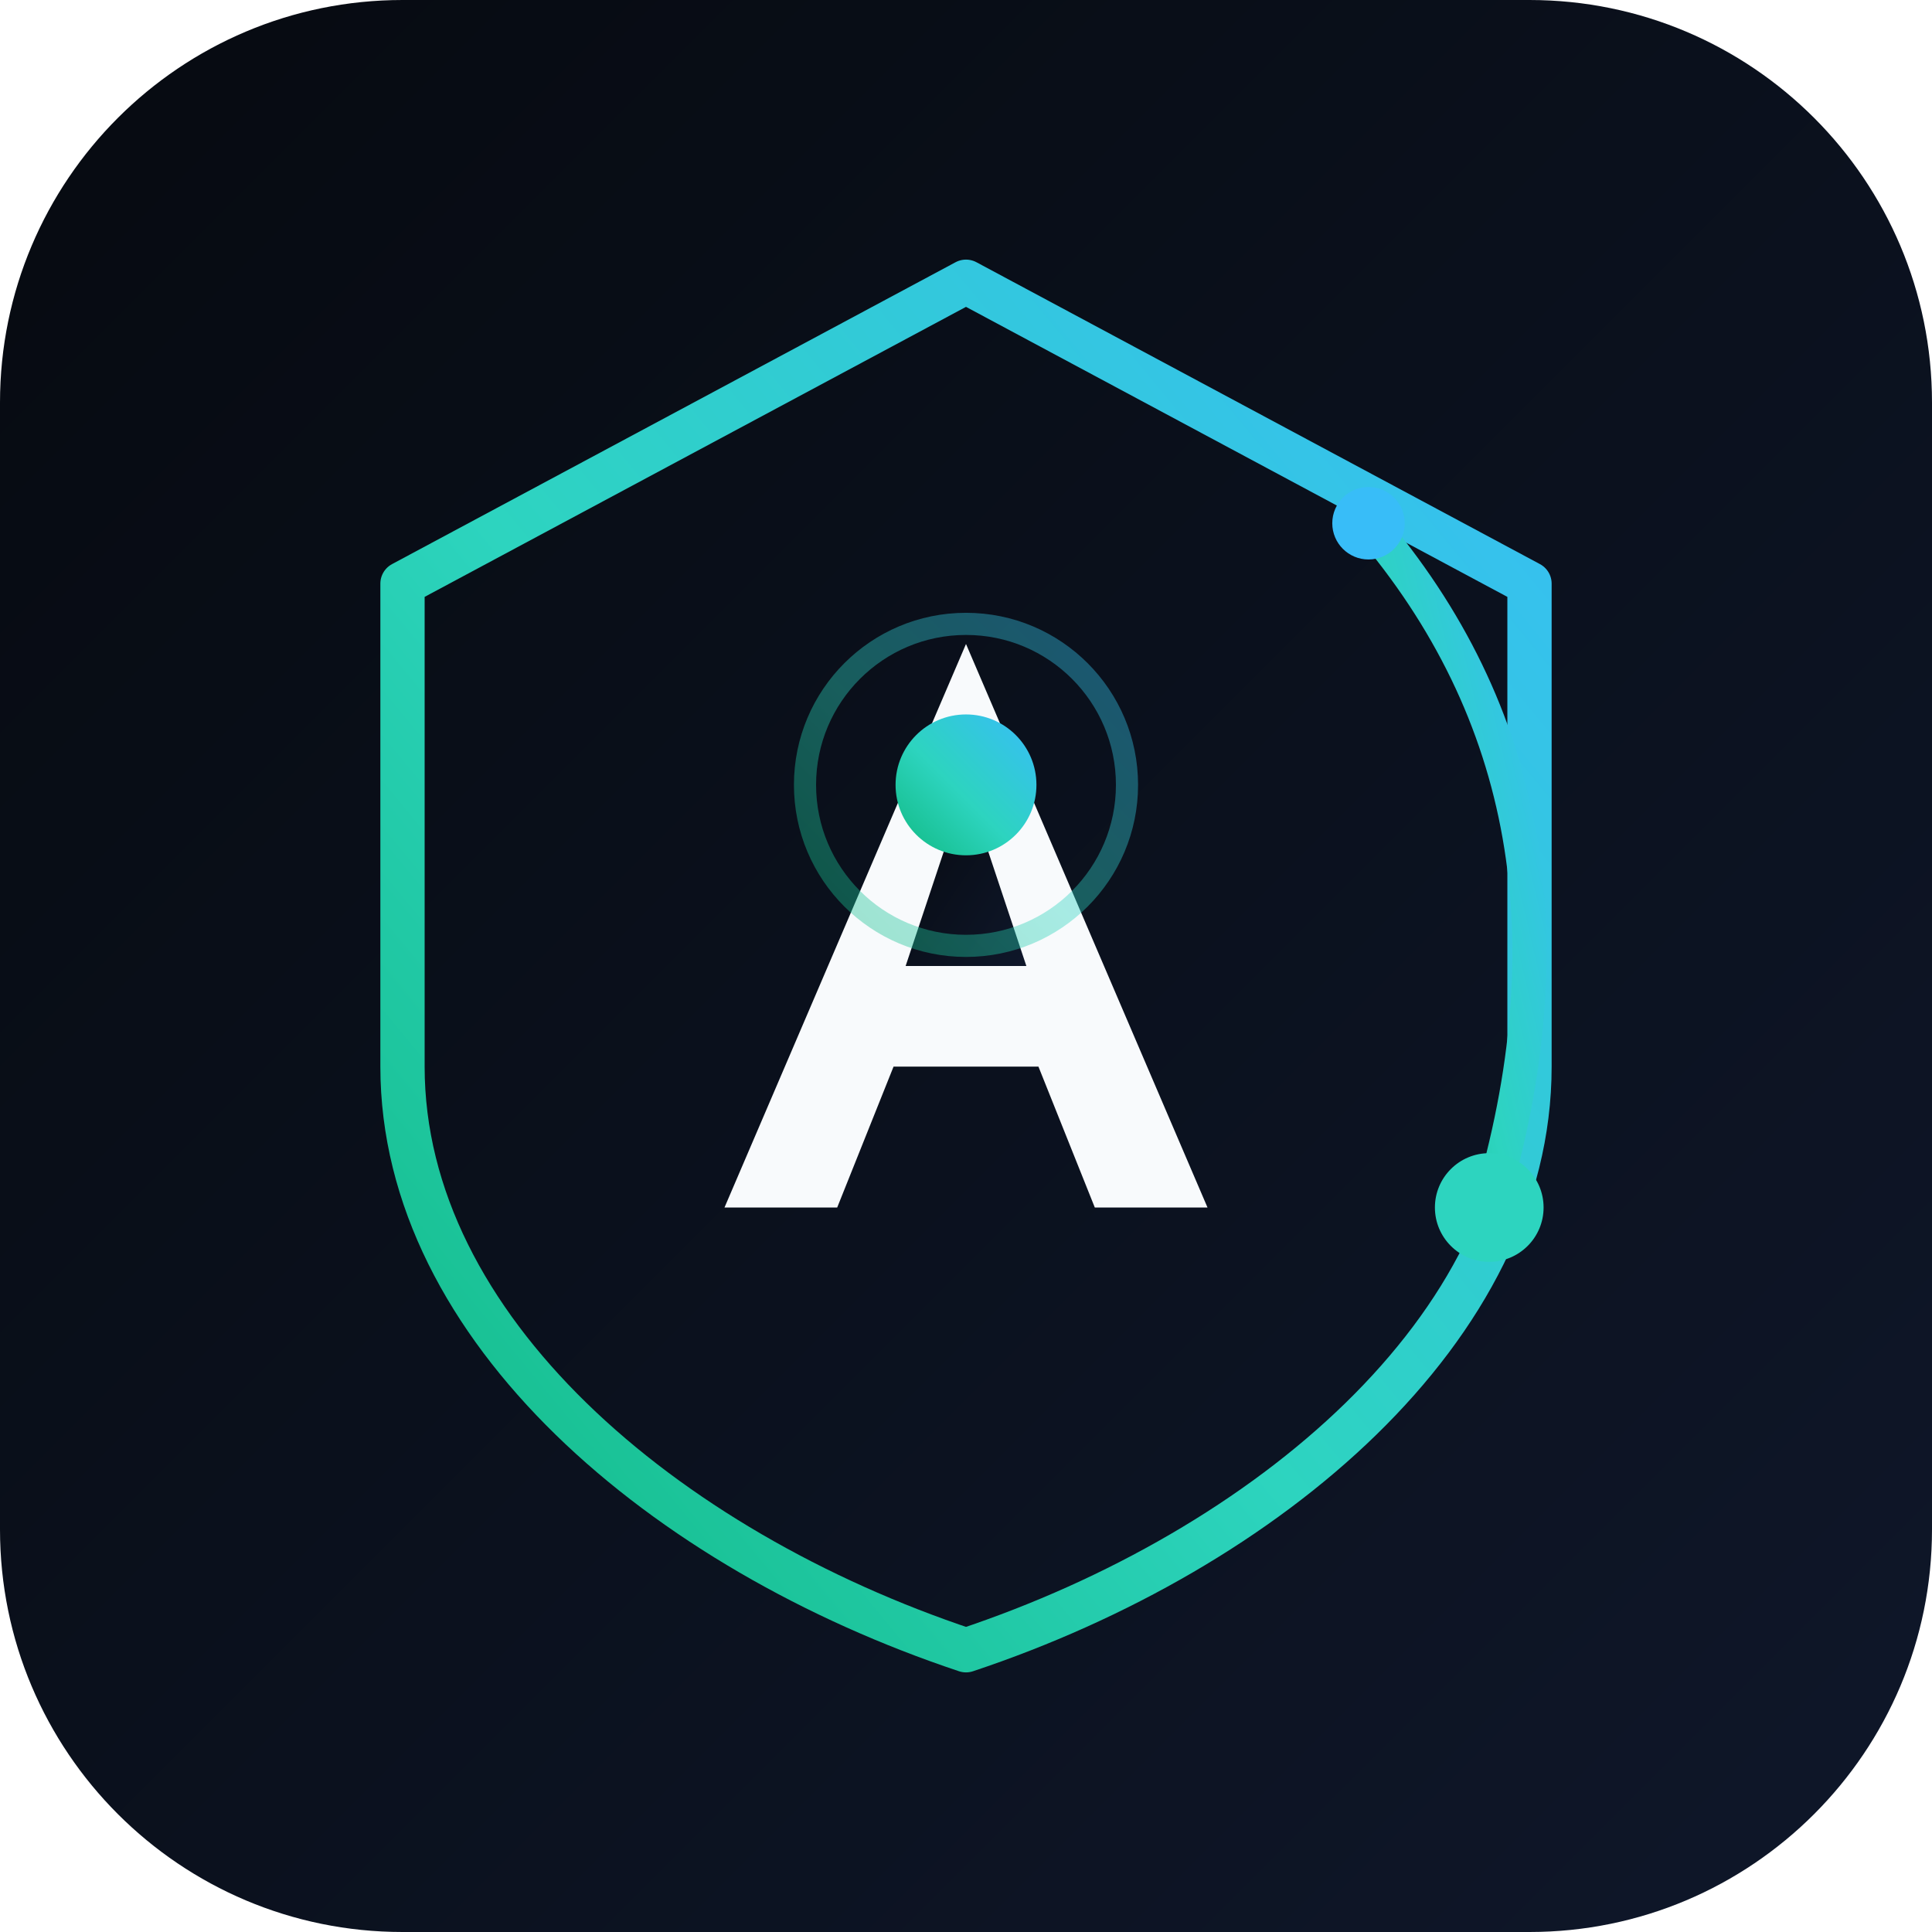
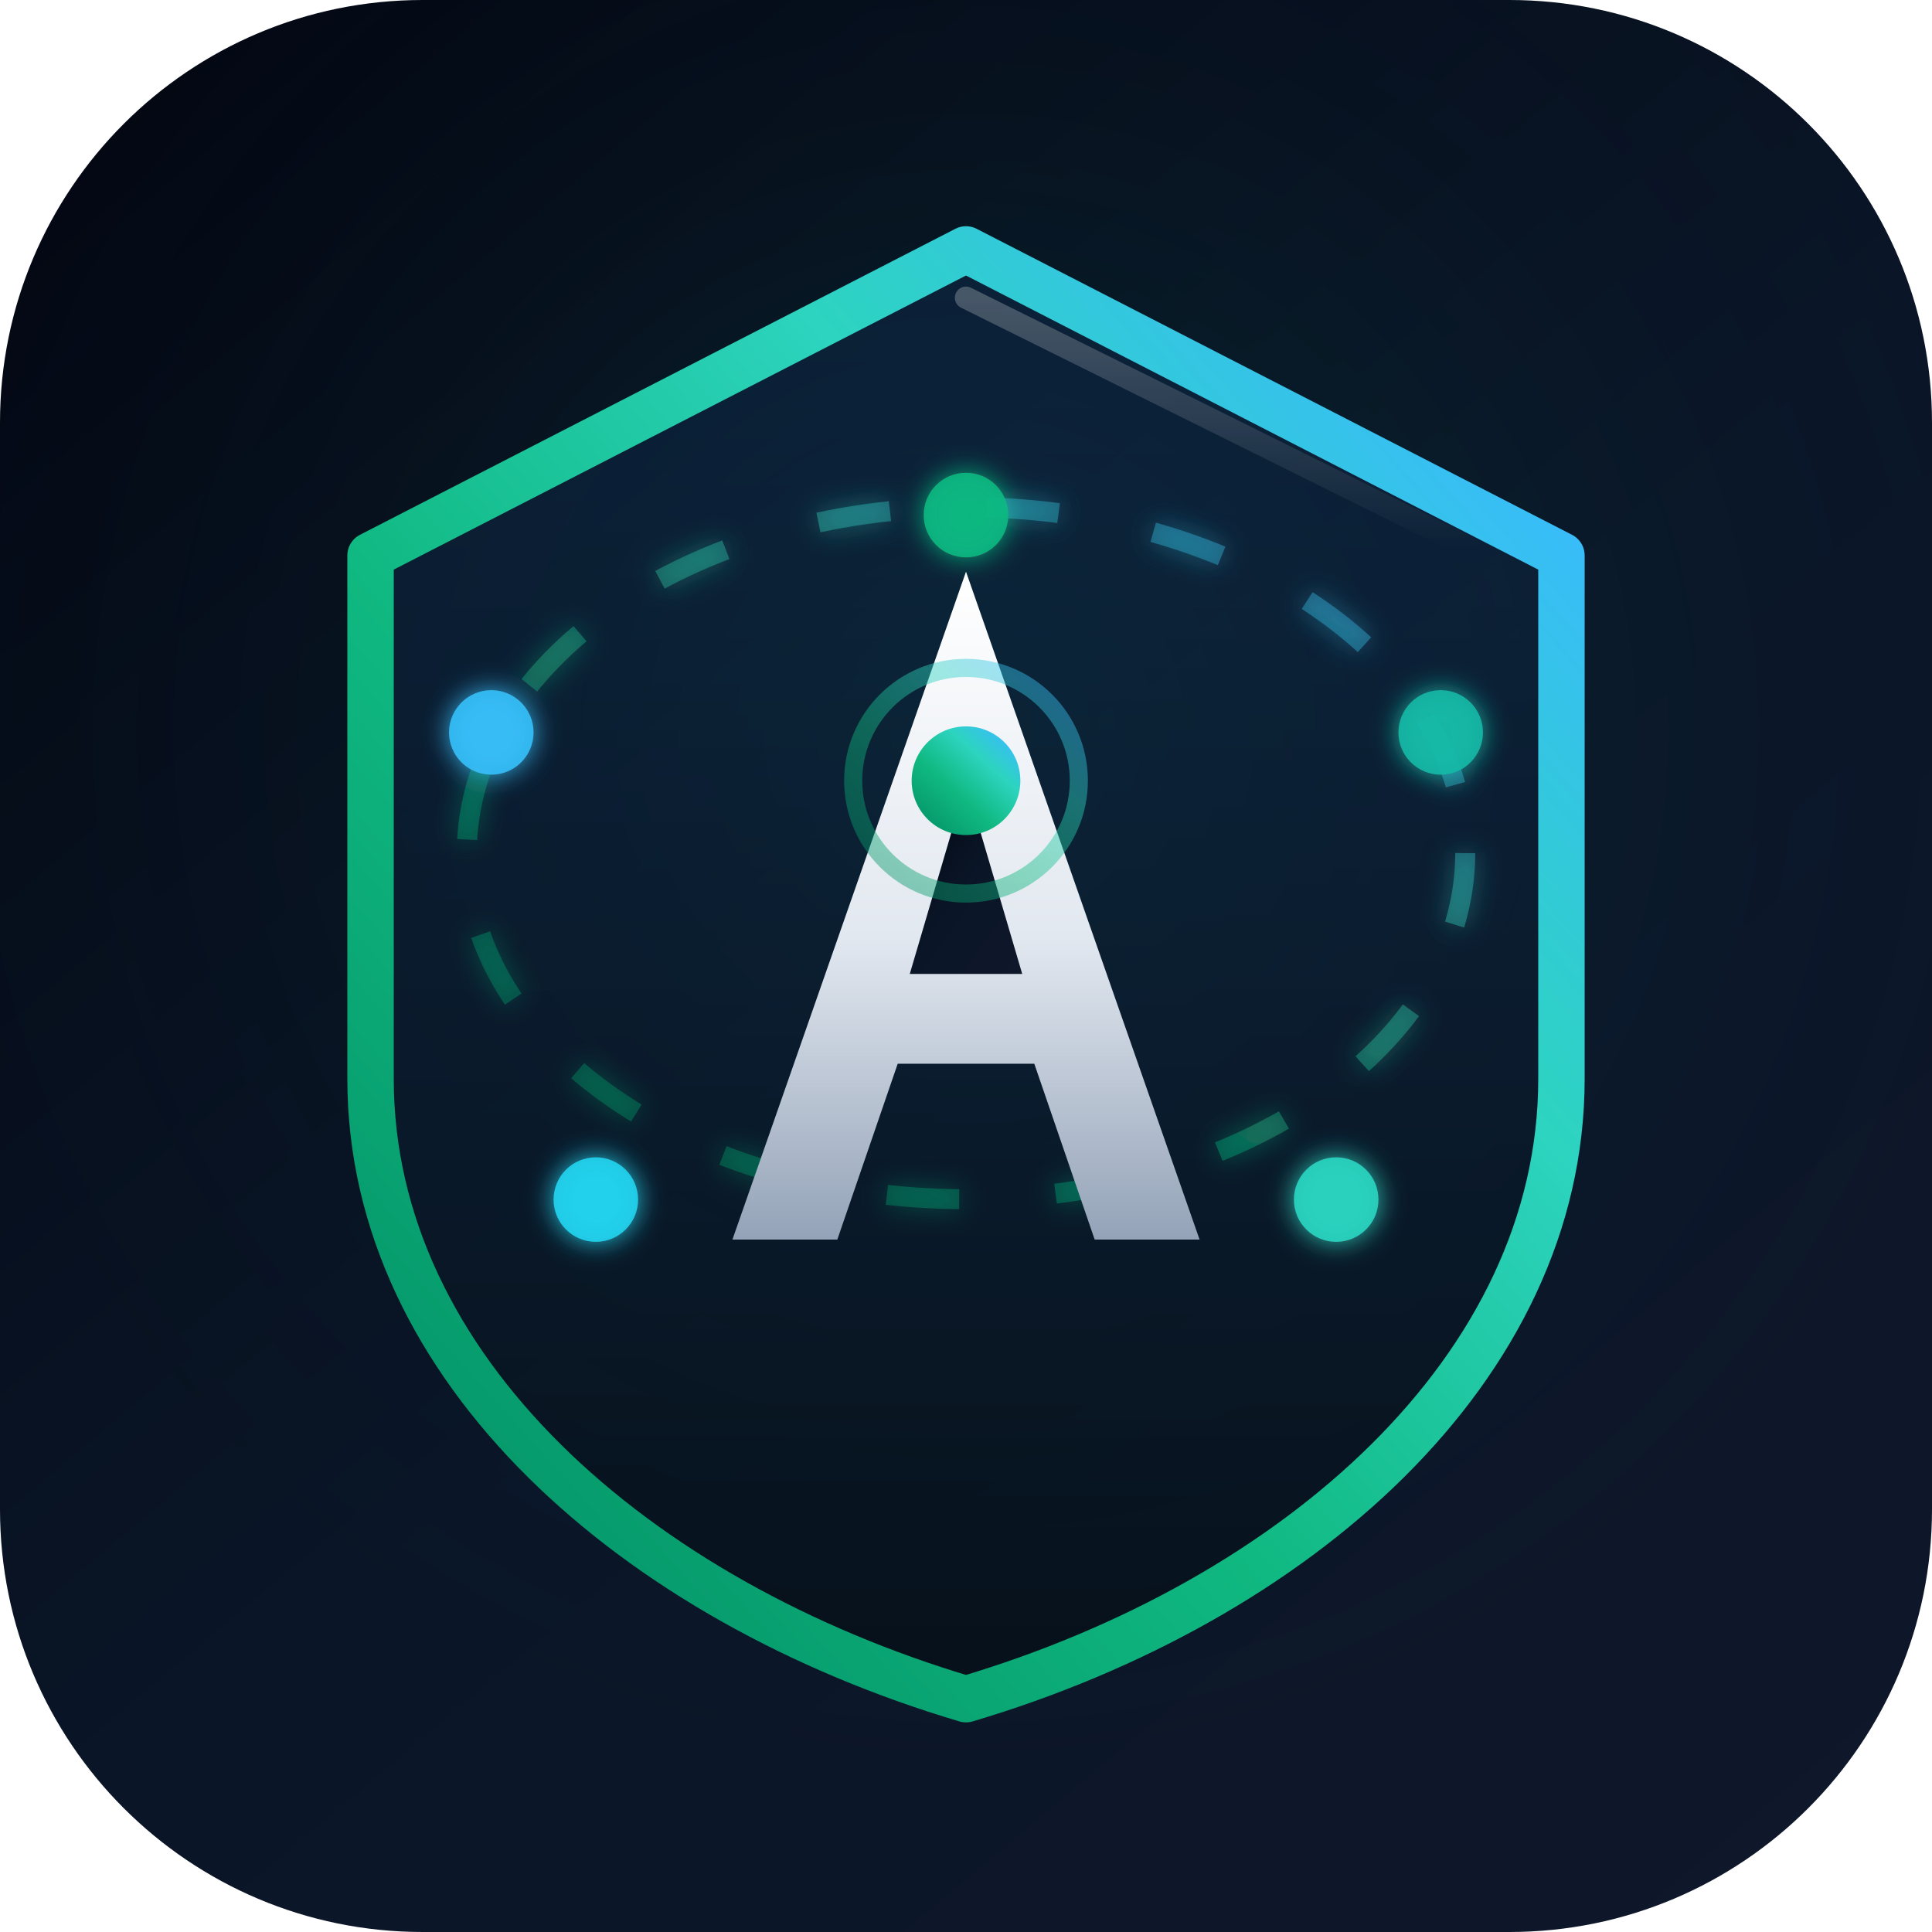
- <svg xmlns="http://www.w3.org/2000/svg" viewBox="0 0 48 48">
+ <svg xmlns="http://www.w3.org/2000/svg" viewBox="0 0 512 512" fill="none">
  <defs>
-     <linearGradient id="aegis-bg" x1="0%" y1="0%" x2="100%" y2="100%">
-       <stop offset="0%" stop-color="#060a10" />
+     <linearGradient id="bg" x1="8%" y1="0%" x2="92%" y2="100%">
+       <stop offset="0%" stop-color="#030712" />
+       <stop offset="55%" stop-color="#0a1628" />
      <stop offset="100%" stop-color="#0f172a" />
    </linearGradient>
-     <linearGradient id="aegis-stroke" x1="0%" y1="100%" x2="100%" y2="0%">
-       <stop offset="0%" stop-color="#10b981" />
-       <stop offset="45%" stop-color="#2dd4bf" />
+     <radialGradient id="vignette" cx="50%" cy="38%" r="58%">
+       <stop offset="0%" stop-color="#14b8a6" stop-opacity="0.14" />
+       <stop offset="100%" stop-color="#030712" stop-opacity="0" />
+     </radialGradient>
+     <linearGradient id="shield-fill" x1="50%" y1="0%" x2="50%" y2="100%">
+       <stop offset="0%" stop-color="#0f2847" stop-opacity="0.55" />
+       <stop offset="100%" stop-color="#061018" stop-opacity="0.92" />
+     </linearGradient>
+     <linearGradient id="stroke" x1="12%" y1="92%" x2="88%" y2="8%">
+       <stop offset="0%" stop-color="#059669" />
+       <stop offset="38%" stop-color="#10b981" />
+       <stop offset="72%" stop-color="#2dd4bf" />
      <stop offset="100%" stop-color="#38bdf8" />
    </linearGradient>
+     <linearGradient id="a" x1="50%" y1="0%" x2="50%" y2="100%">
+       <stop offset="0%" stop-color="#ffffff" />
+       <stop offset="55%" stop-color="#e2e8f0" />
+       <stop offset="100%" stop-color="#94a3b8" />
+     </linearGradient>
+     <linearGradient id="sheen" x1="50%" y1="0%" x2="50%" y2="100%">
+       <stop offset="0%" stop-color="#ffffff" stop-opacity="0.35" />
+       <stop offset="100%" stop-color="#ffffff" stop-opacity="0" />
+     </linearGradient>
+     <filter id="glow" x="-30%" y="-30%" width="160%" height="160%">
+       <feGaussianBlur stdDeviation="3.5" result="b" />
+       <feMerge>
+         <feMergeNode in="b" />
+         <feMergeNode in="SourceGraphic" />
+       </feMerge>
+     </filter>
  </defs>
-   <rect width="48" height="48" rx="10" fill="url(#aegis-bg)" />
-   <path d="M 24 7 L 38 14.5 V 26.5 C 38 33 31.5 38.5 24 41 C 16.5 38.5 10 33 10 26.5 V 14.5 Z" fill="none" stroke="url(#aegis-stroke)" stroke-width="1.1" stroke-linejoin="round" />
-   <path d="M 24 16 L 30 30 H 27.2 L 25.8 26.5 H 22.2 L 20.8 30 H 18 L 24 16 Z" fill="#f8fafc" />
-   <path d="M 22.5 24 H 25.5 L 24 19.5 Z" fill="url(#aegis-bg)" />
-   <circle cx="24" cy="19.5" r="1.75" fill="url(#aegis-stroke)" />
-   <circle cx="24" cy="19.5" r="4" fill="none" stroke="url(#aegis-stroke)" stroke-width="0.55" opacity="0.4" />
-   <path d="M 34 13 Q 40 20 37 30" fill="none" stroke="url(#aegis-stroke)" stroke-width="0.85" stroke-linecap="round" />
-   <circle cx="37" cy="30" r="1.35" fill="#2dd4bf" />
-   <circle cx="34" cy="13" r="0.9" fill="#38bdf8" />
+   <rect width="512" height="512" rx="112" fill="url(#bg)" />
+   <rect width="512" height="512" rx="112" fill="url(#vignette)" />
+   <path d="M 256 66.1 L 413.8 147.2 V 285.9 C 413.8 362.7 343.5 424.3 256 450.3 C 168.5 424.3 98.2 362.7 98.2 285.9 V 147.2 Z" fill="url(#shield-fill)" />
+   <path d="M 256 66.1 L 413.8 147.2 V 285.9 C 413.8 362.7 343.5 424.3 256 450.3 C 168.5 424.3 98.2 362.7 98.2 285.9 V 147.2 Z" fill="none" stroke="url(#stroke)" stroke-width="12.3" stroke-linejoin="round" />
+   <path d="M 256 78.9 L 389.3 145.1" fill="none" stroke="url(#sheen)" stroke-width="5.9" stroke-linecap="round" opacity="0.7" />
+   <g filter="url(#glow)">
+     <ellipse cx="256" cy="226.1" rx="132.3" ry="91.7" fill="none" stroke="url(#stroke)" stroke-width="5.3" stroke-dasharray="19.2 25.6" opacity="0.38" />
+     <circle cx="256" cy="136.5" r="11.2" fill="#10b981" opacity="0.92" />
+     <circle cx="381.8" cy="194.1" r="11.2" fill="#14b8a6" opacity="0.92" />
+     <circle cx="354.1" cy="317.9" r="11.2" fill="#2dd4bf" opacity="0.92" />
+     <circle cx="157.9" cy="317.9" r="11.2" fill="#22d3ee" opacity="0.92" />
+     <circle cx="130.2" cy="194.1" r="11.2" fill="#38bdf8" opacity="0.92" />
+   </g>
+   <path d="M 256 151.5 L 194.1 328.5 H 221.9 L 237.9 281.9 H 274.1 L 290.1 328.5 H 317.9 L 256 151.5 Z" fill="url(#a)" />
+   <path d="M 241.1 258.1 H 270.9 L 256 207.5 Z" fill="url(#bg)" />
+   <circle cx="256" cy="206.9" r="14.4" fill="url(#stroke)" />
+   <circle cx="256" cy="206.9" r="29.9" fill="none" stroke="url(#stroke)" stroke-width="4.8" opacity="0.45" />
</svg>
